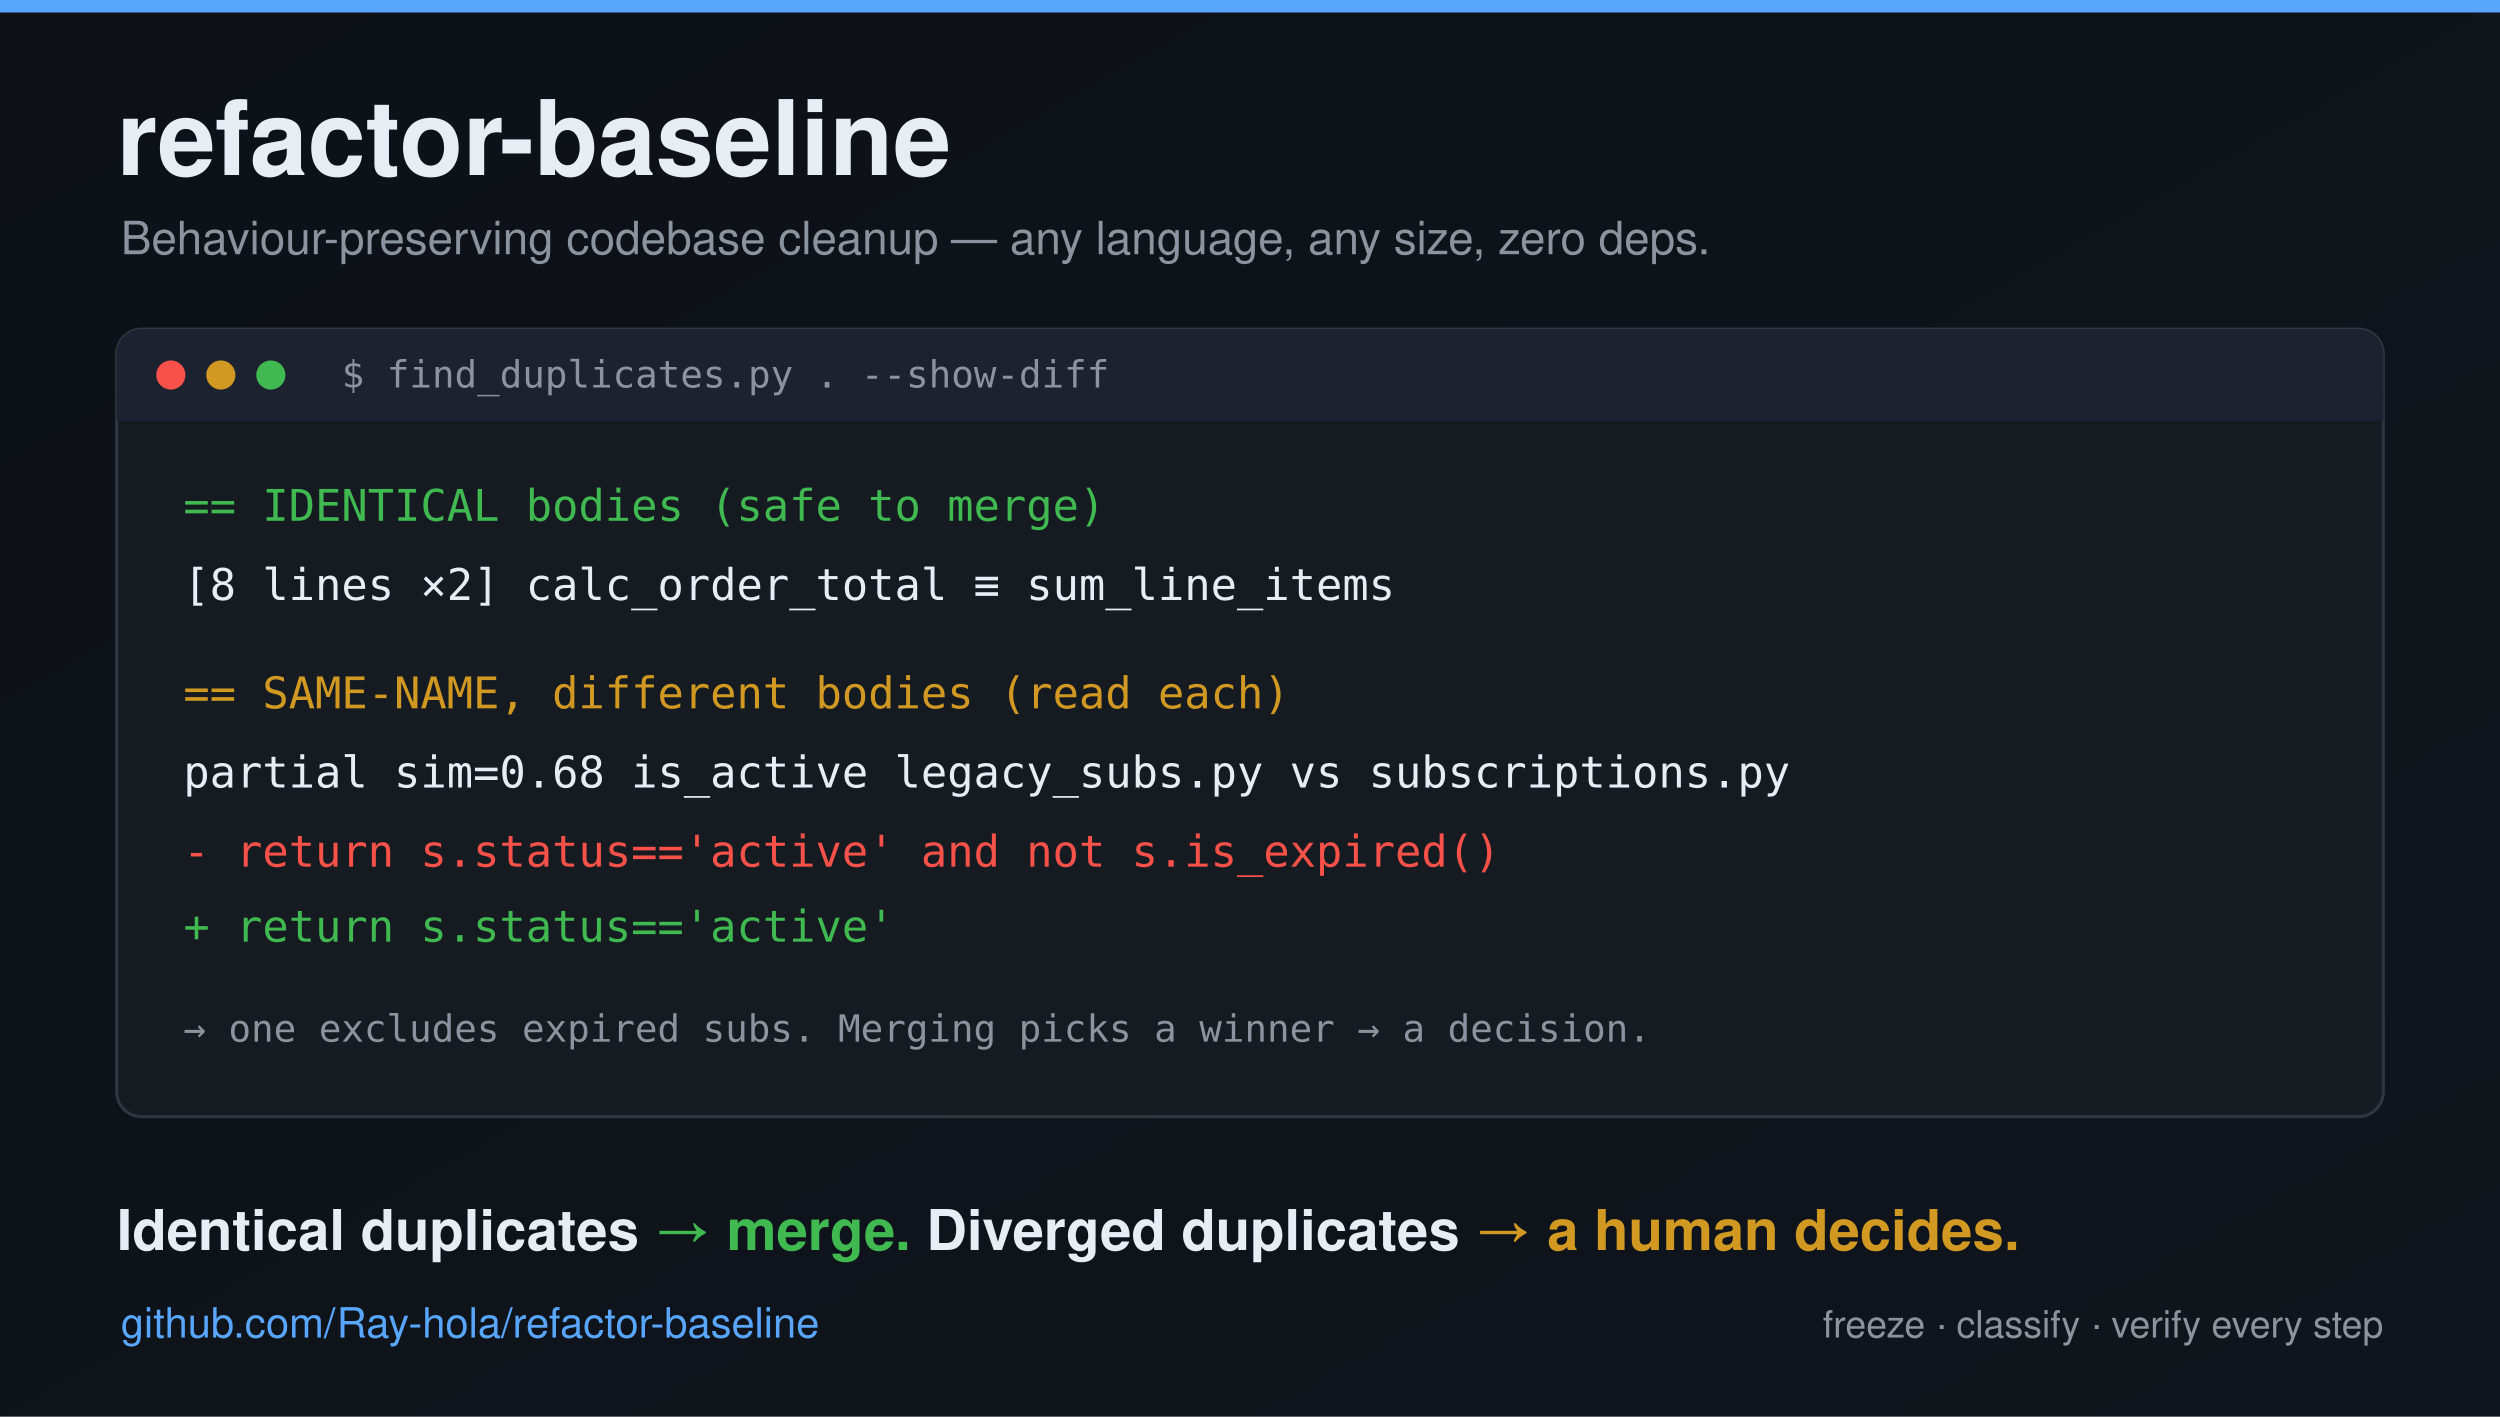
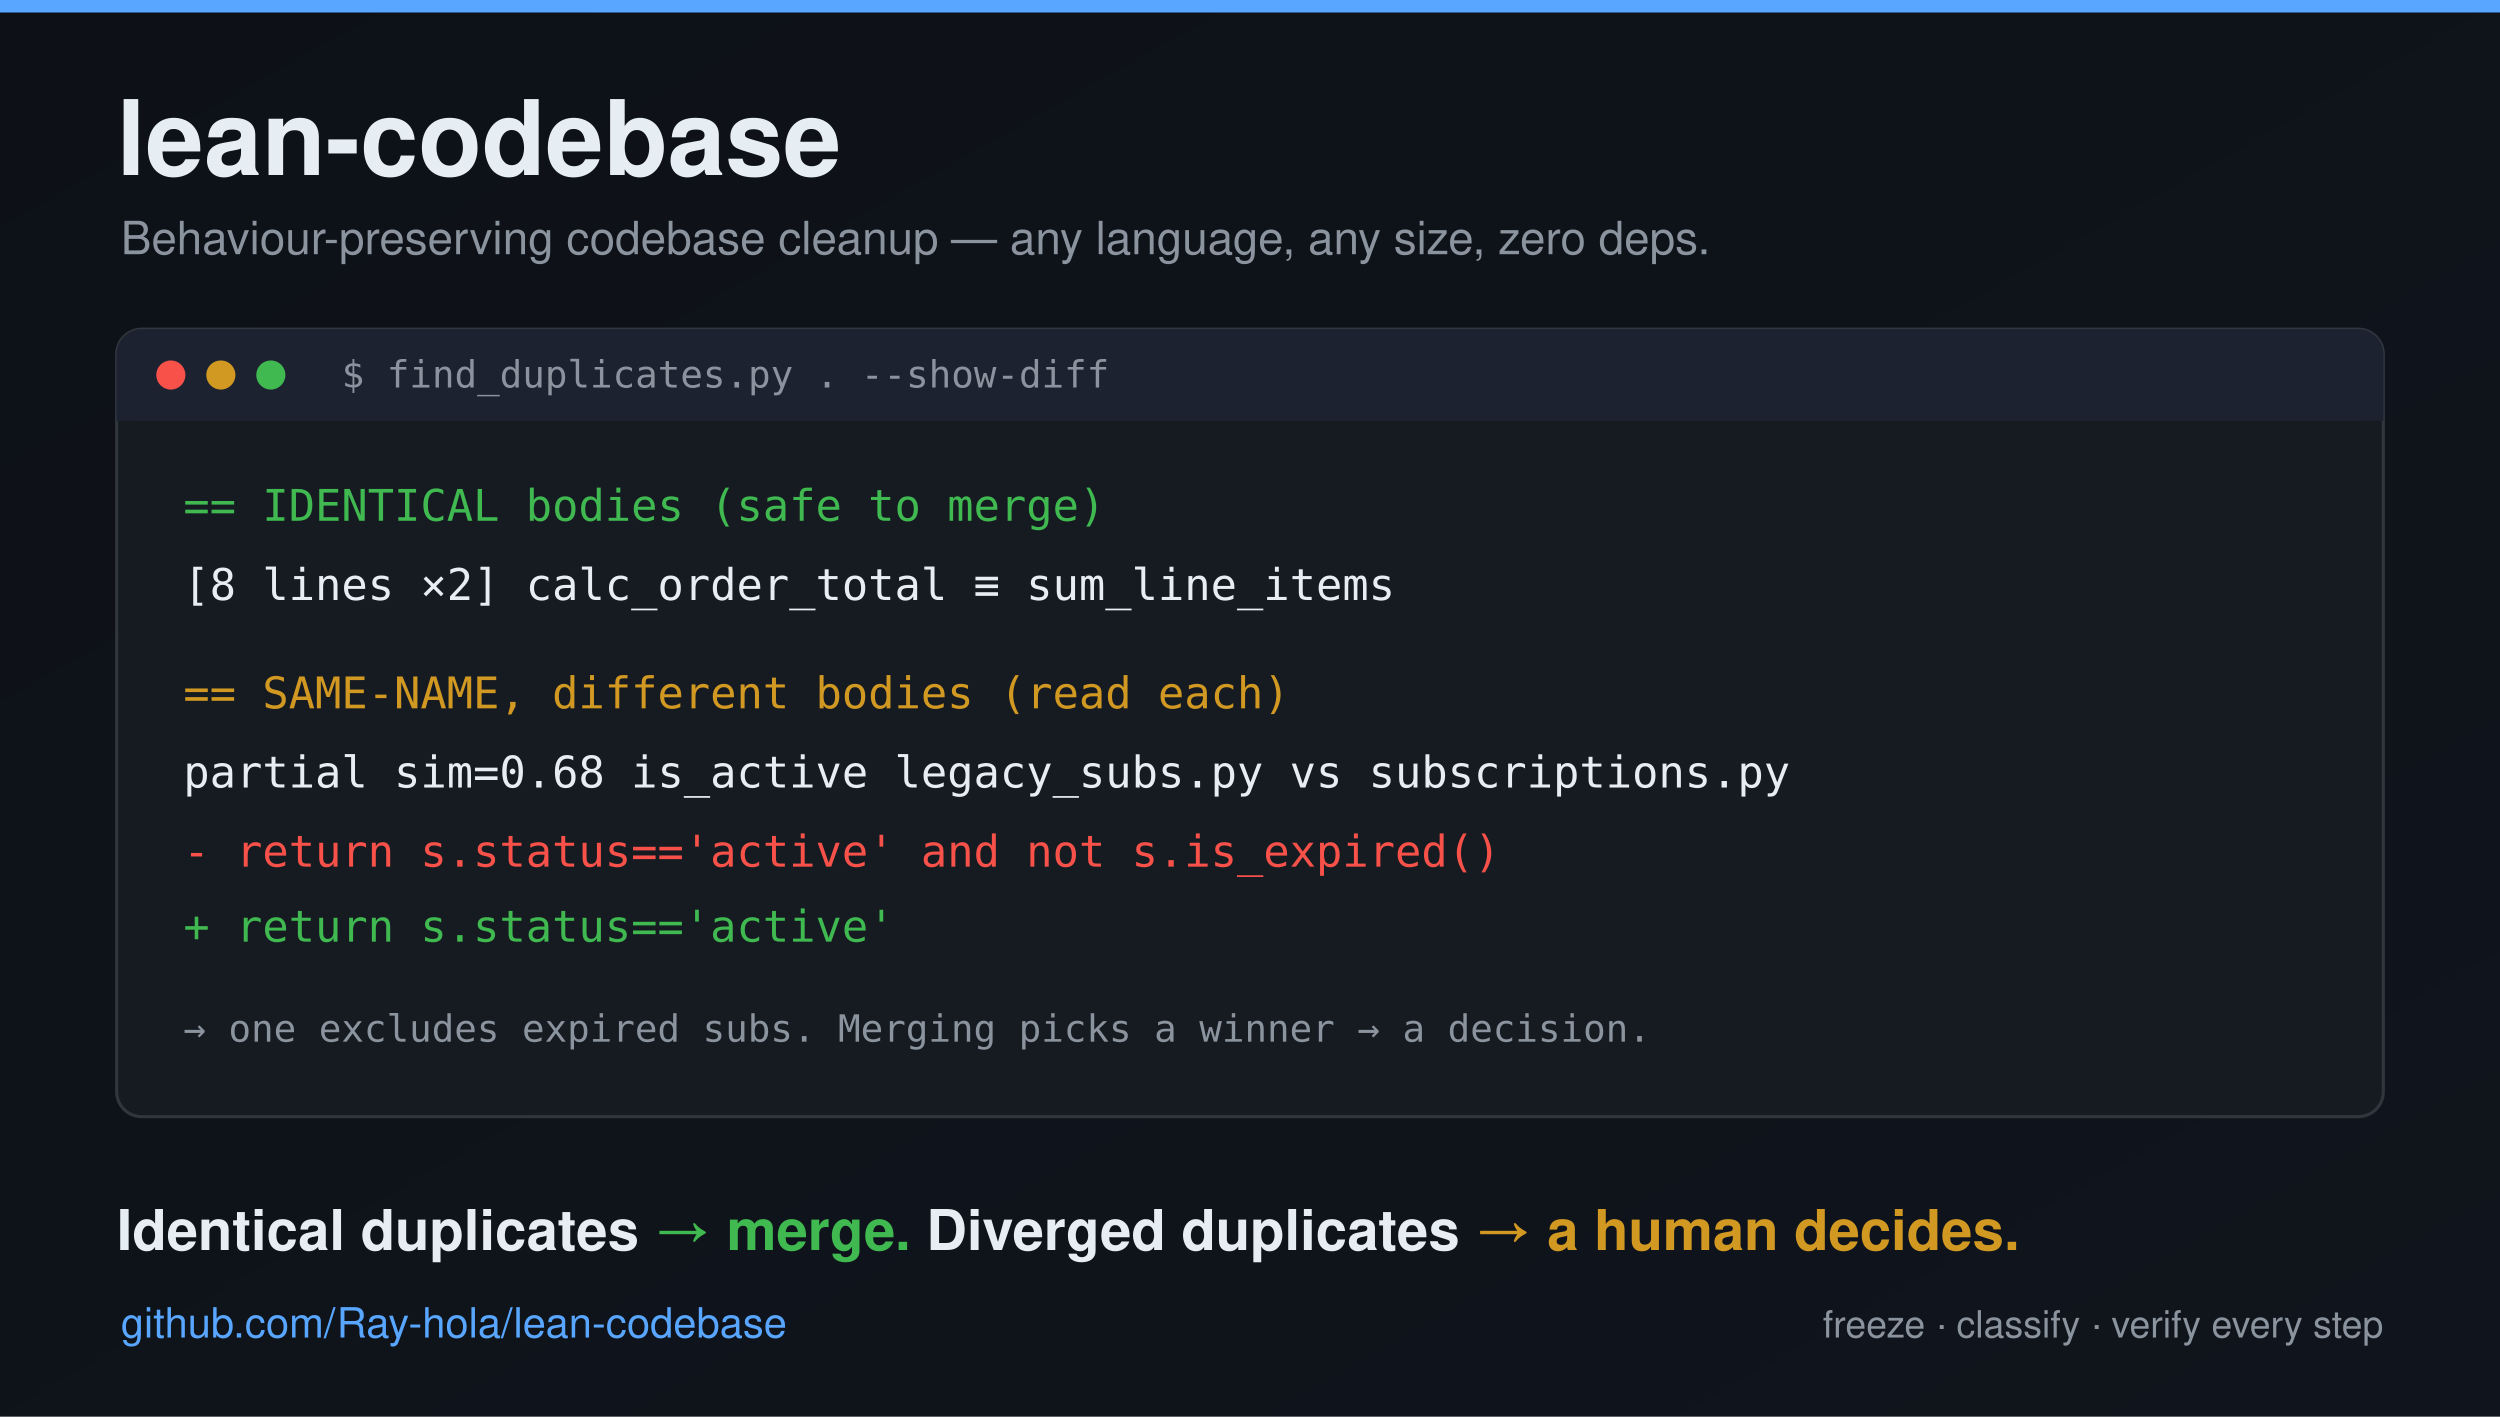
<svg xmlns="http://www.w3.org/2000/svg" width="1200" height="680" viewBox="0 0 1200 680" font-family="'SF Mono','Menlo','Consolas',ui-monospace,monospace">
  <defs>
    <linearGradient id="bg" x1="0" y1="0" x2="1" y2="1">
      <stop offset="0" stop-color="#0d1117" />
      <stop offset="1" stop-color="#10151d" />
    </linearGradient>
  </defs>
  <rect width="1200" height="680" fill="url(#bg)" />
  <rect x="0" y="0" width="1200" height="6" fill="#58a6ff" />
-   <text x="56" y="84" font-size="50" font-weight="700" fill="#e6edf3" font-family="'SF Pro Display',Helvetica,Arial,sans-serif">refactor-baseline</text>
+   <text x="56" y="84" font-size="50" font-weight="700" fill="#e6edf3" font-family="'SF Pro Display',Helvetica,Arial,sans-serif">lean-codebase</text>
  <text x="58" y="122" font-size="22" fill="#8b949e" font-family="'SF Pro Display',Helvetica,Arial,sans-serif">Behaviour-preserving codebase cleanup — any language, any size, zero deps.</text>
  <rect x="56" y="158" width="1088" height="378" rx="12" fill="#161b22" stroke="#30363d" stroke-width="1.5" />
  <rect x="56" y="158" width="1088" height="44" rx="12" fill="#1c2230" />
  <rect x="56" y="190" width="1088" height="12" fill="#1c2230" />
  <circle cx="82" cy="180" r="7" fill="#f85149" />
  <circle cx="106" cy="180" r="7" fill="#d29922" />
  <circle cx="130" cy="180" r="7" fill="#3fb950" />
  <text x="164" y="186" font-size="18" fill="#8b949e">$ find_duplicates.py . --show-diff</text>
  <text x="88" y="250" font-size="21" fill="#3fb950">== IDENTICAL bodies  (safe to merge)</text>
  <text x="88" y="288" font-size="21" fill="#e6edf3">   [8 lines ×2]  calc_order_total  ≡  sum_line_items</text>
  <text x="88" y="340" font-size="21" fill="#d29922">== SAME-NAME, different bodies  (read each)</text>
  <text x="88" y="378" font-size="21" fill="#e6edf3">   partial  sim=0.68  is_active   legacy_subs.py vs subscriptions.py</text>
  <text x="88" y="416" font-size="21" fill="#f85149">   - return s.status=='active' and not s.is_expired()</text>
  <text x="88" y="452" font-size="21" fill="#3fb950">   + return s.status=='active'</text>
  <text x="88" y="500" font-size="18" fill="#8b949e">   → one excludes expired subs. Merging picks a winner → a decision.</text>
  <text x="56" y="600" font-size="27" font-weight="700" fill="#e6edf3" font-family="'SF Pro Display',Helvetica,Arial,sans-serif">Identical duplicates <tspan fill="#3fb950">→ merge.</tspan>   Diverged duplicates <tspan fill="#d29922">→ a human decides.</tspan>
  </text>
-   <text x="58" y="642" font-size="20" fill="#58a6ff" font-family="'SF Pro Display',Helvetica,Arial,sans-serif">github.com/Ray-hola/refactor-baseline</text>
+   <text x="58" y="642" font-size="20" fill="#58a6ff" font-family="'SF Pro Display',Helvetica,Arial,sans-serif">github.com/Ray-hola/lean-codebase</text>
  <text x="1144" y="642" text-anchor="end" font-size="18" fill="#8b949e" font-family="'SF Pro Display',Helvetica,Arial,sans-serif">freeze · classify · verify every step</text>
</svg>
